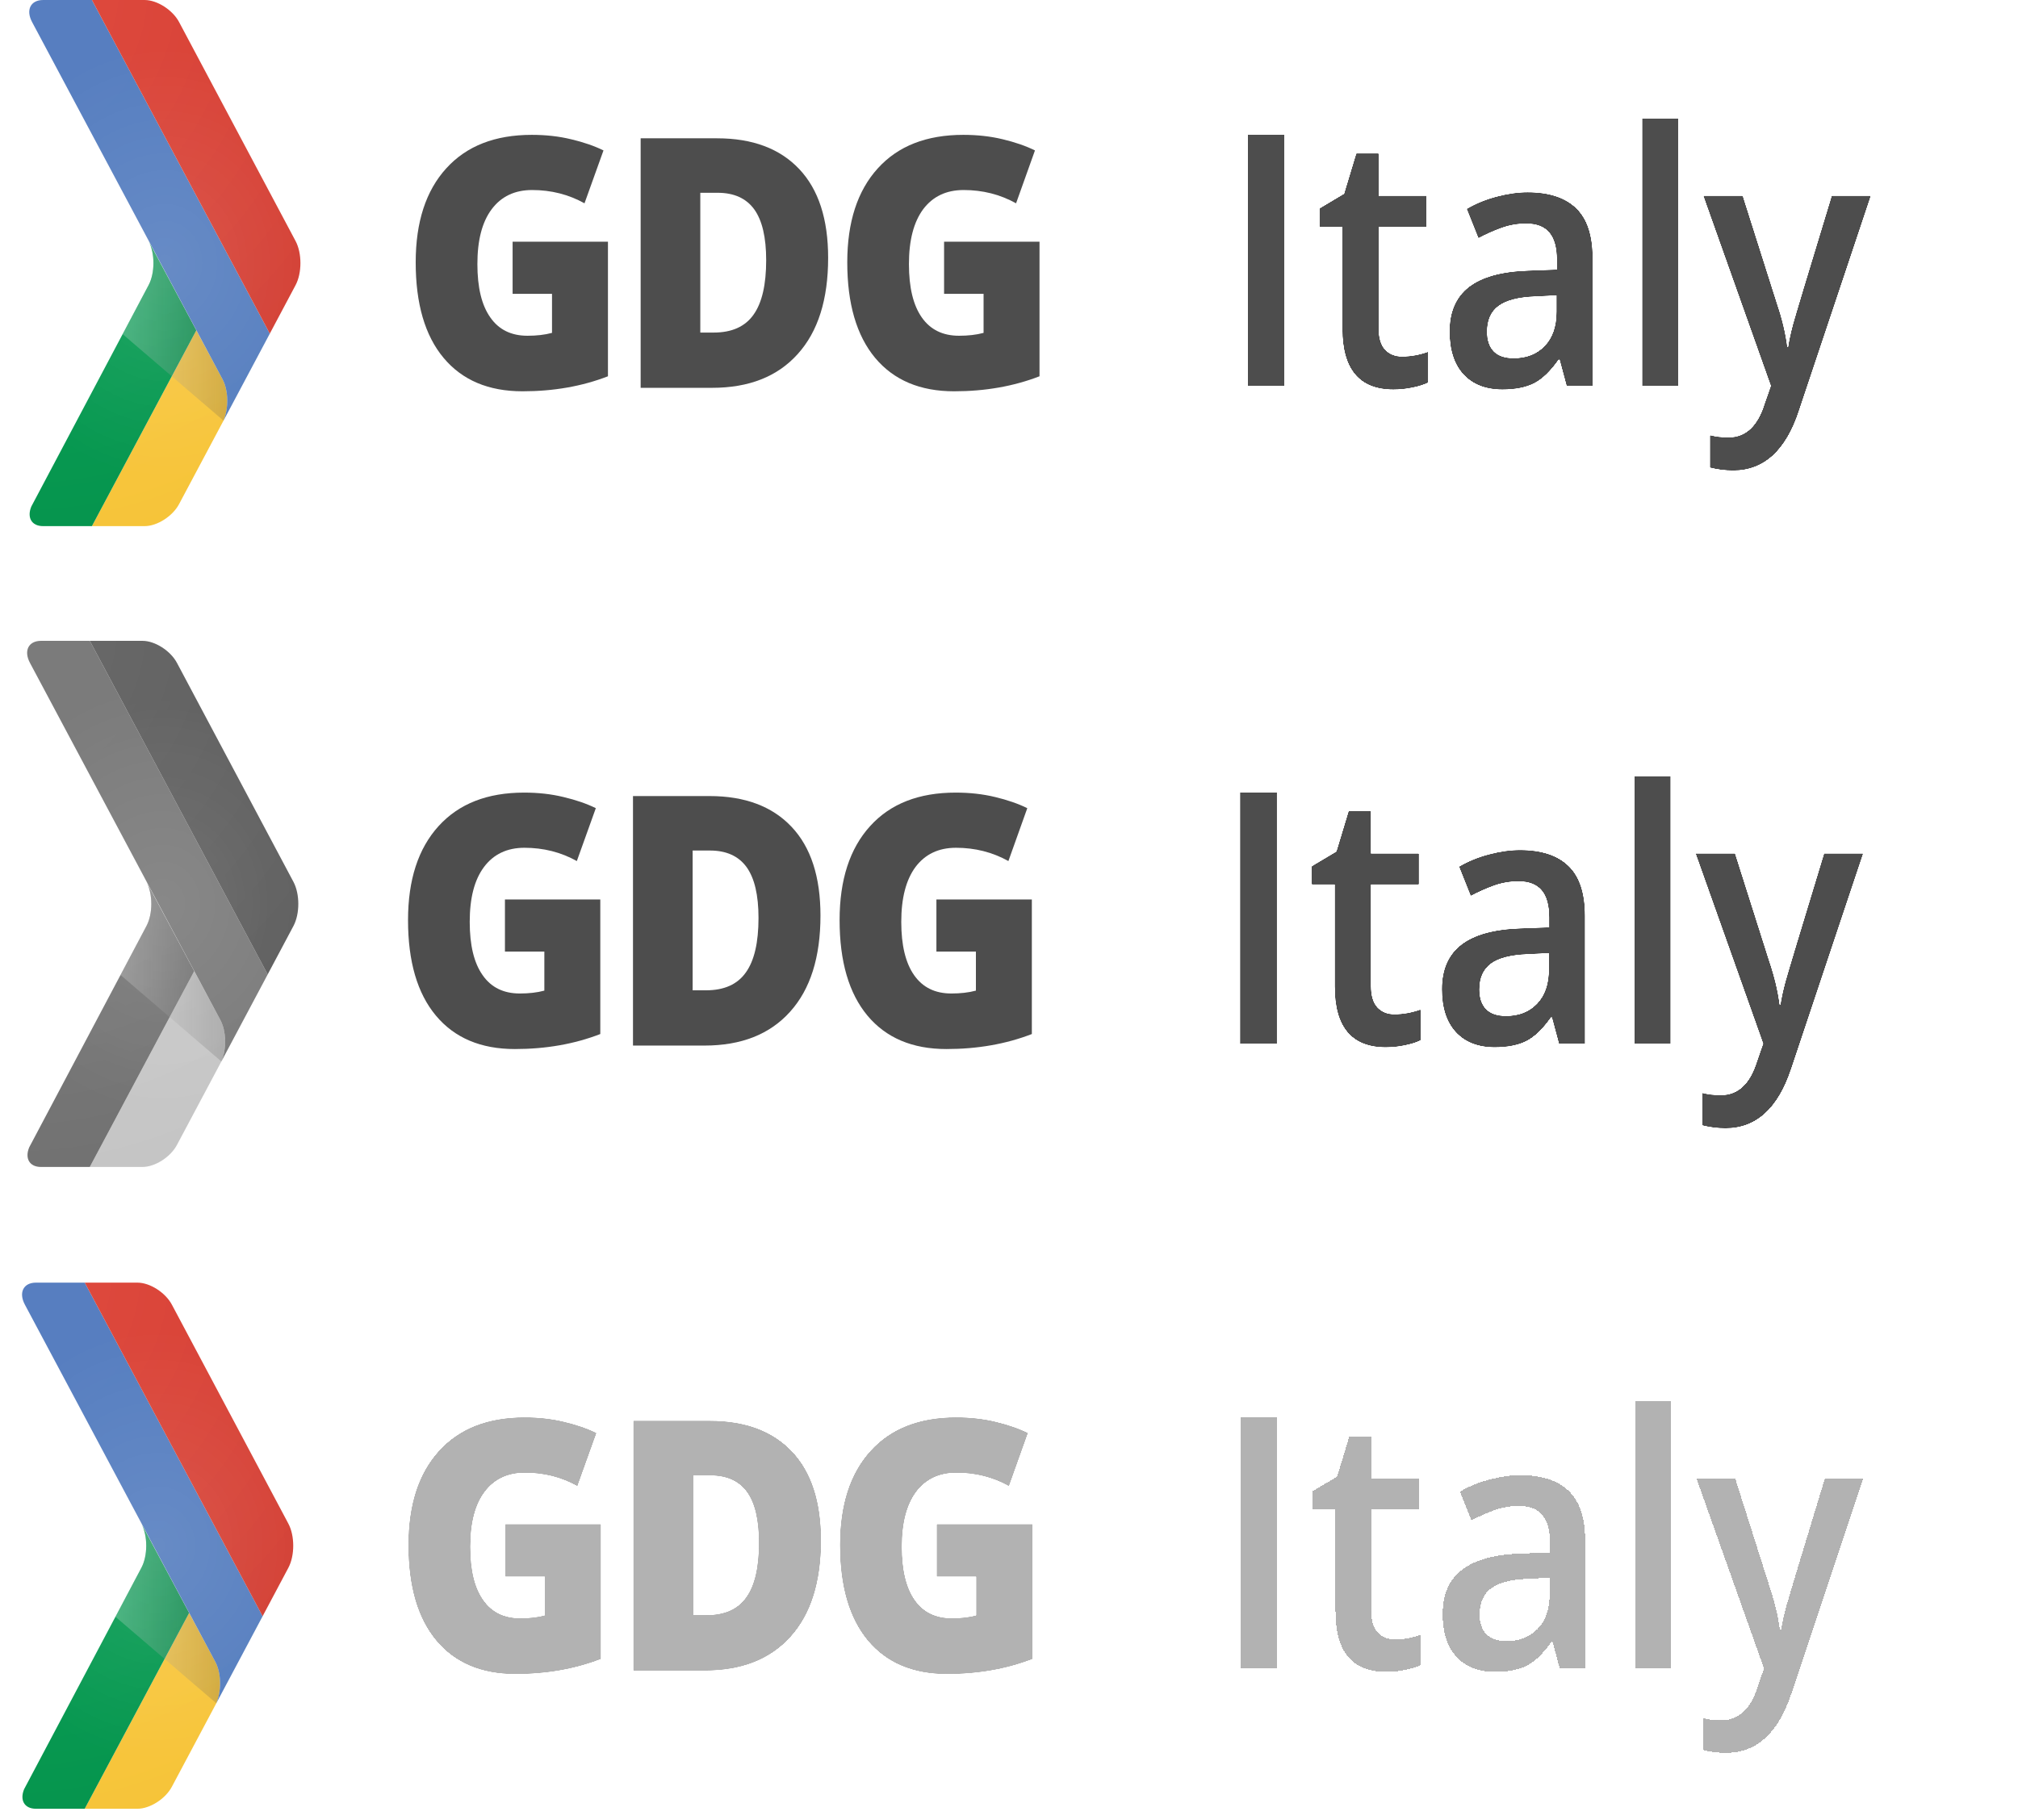
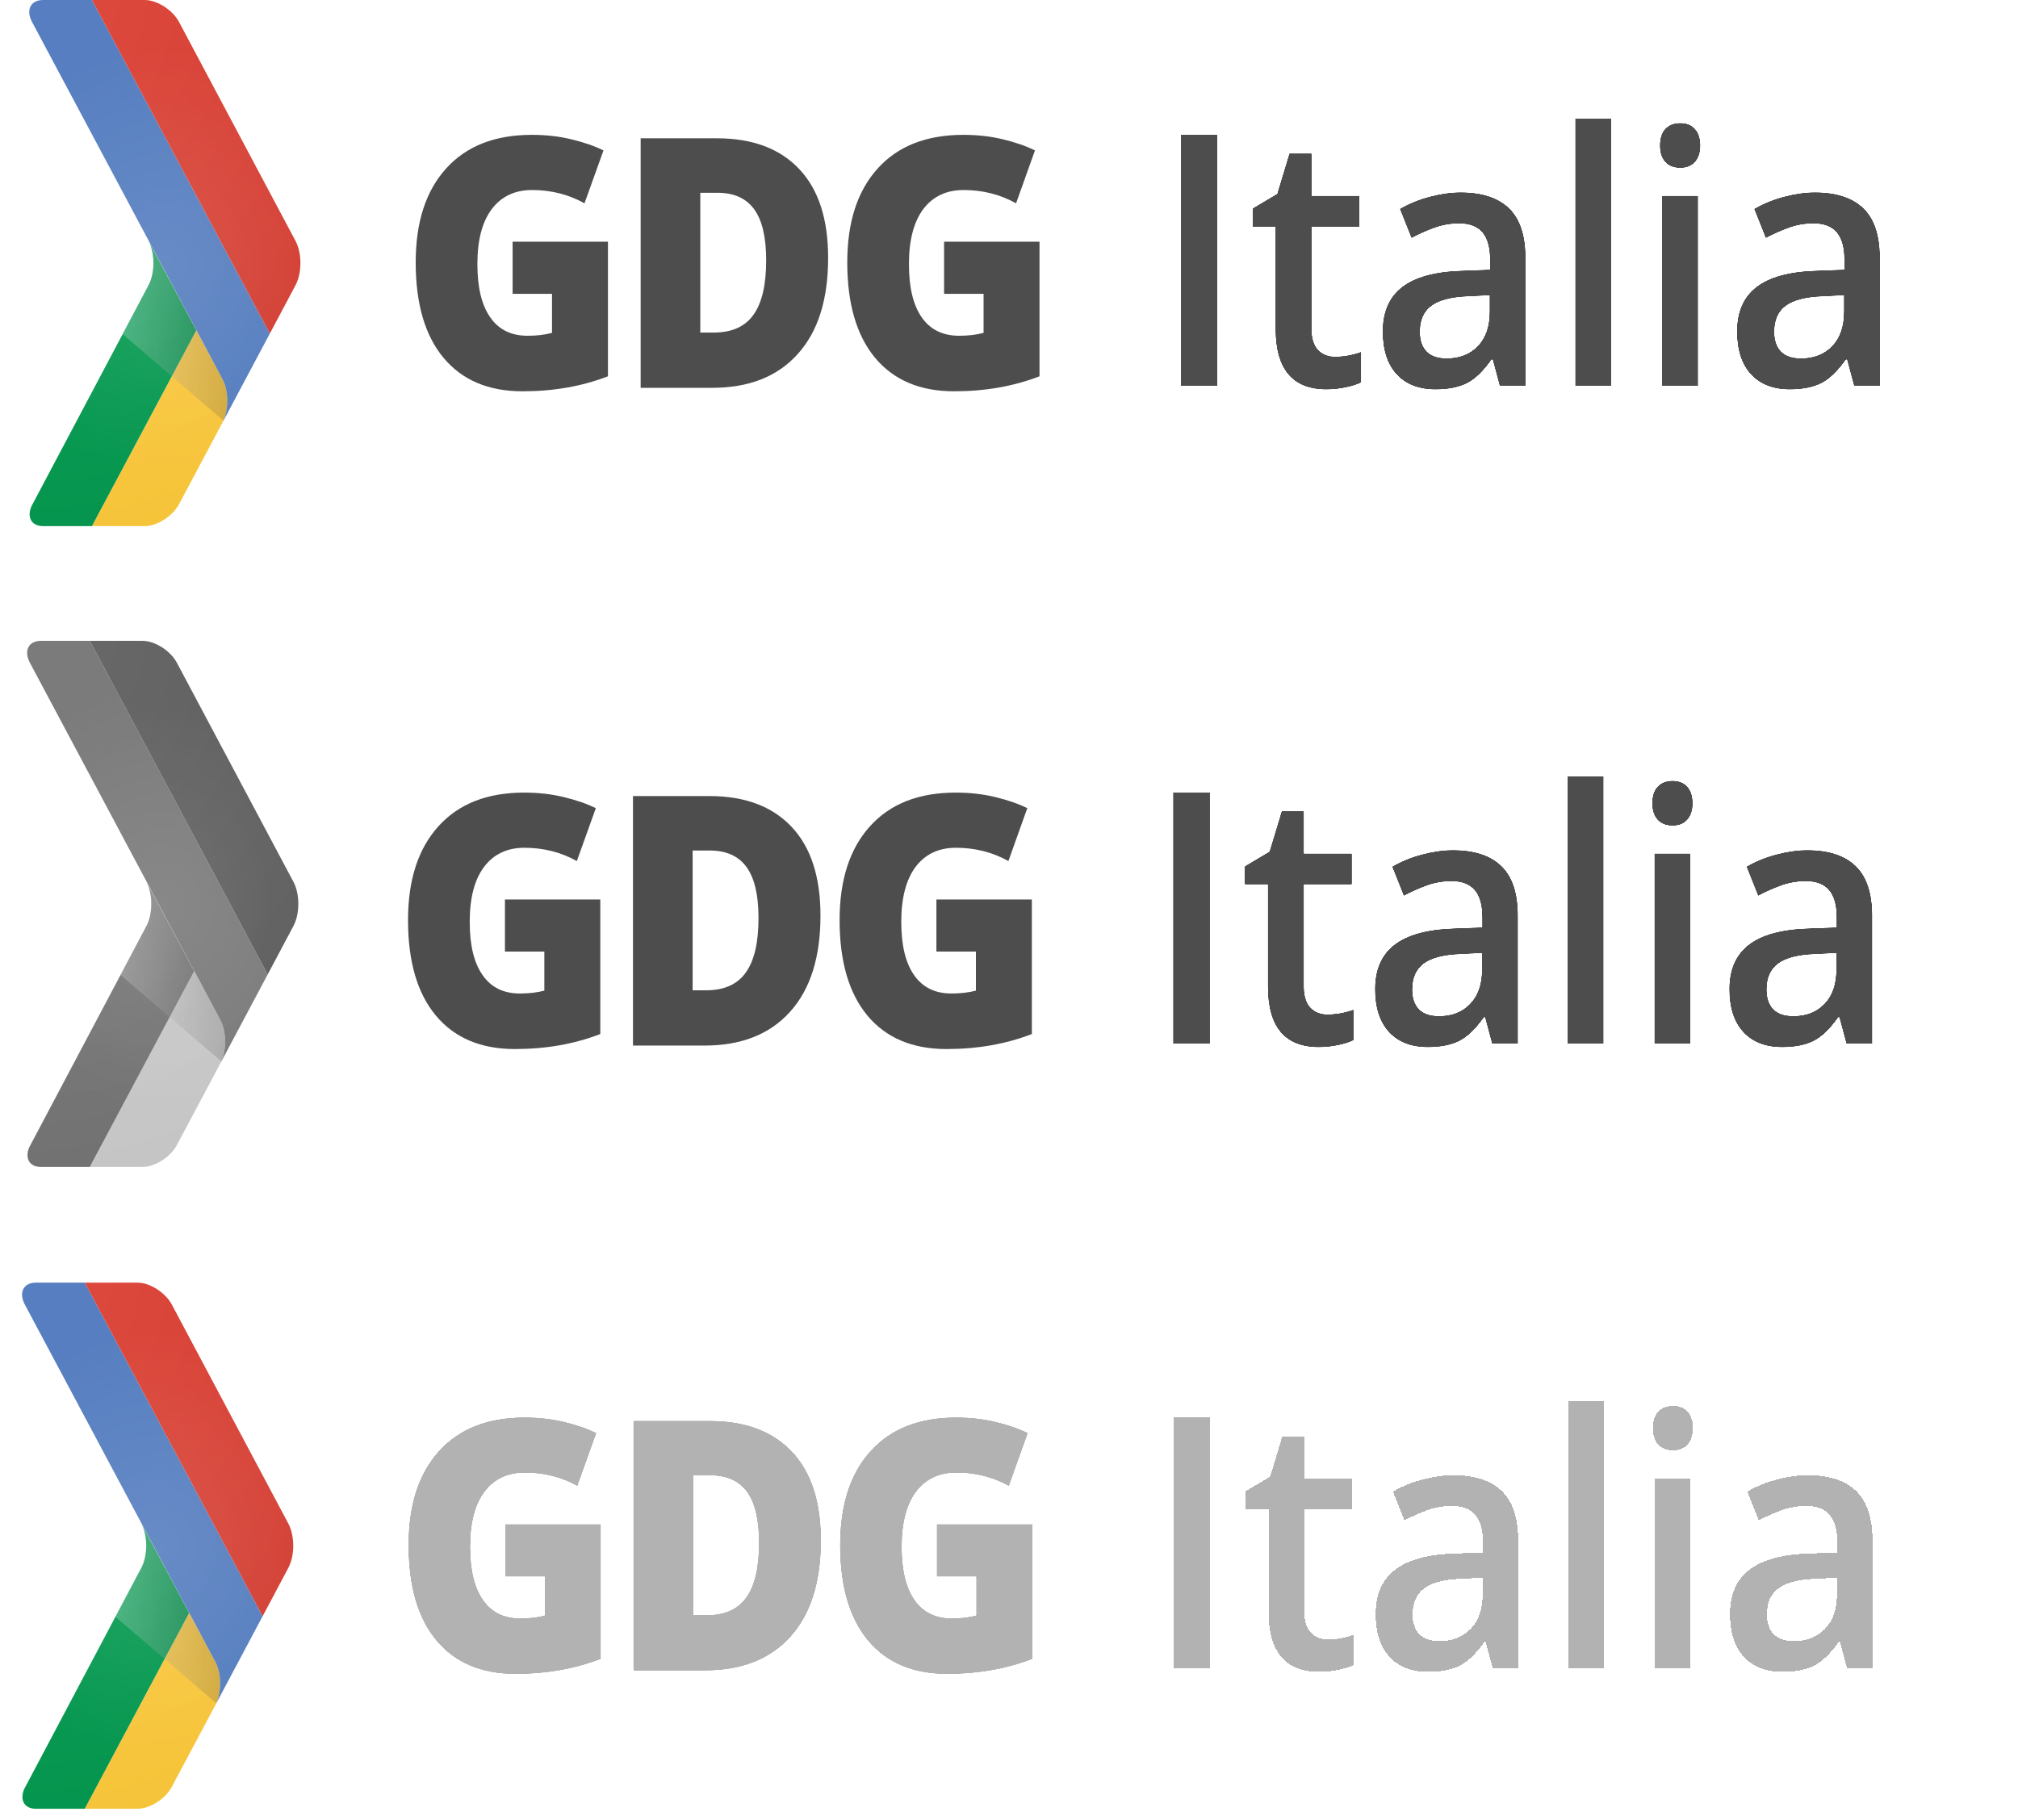
<svg xmlns="http://www.w3.org/2000/svg" xmlns:xlink="http://www.w3.org/1999/xlink" width="51.011mm" height="45.993mm" viewBox="0 0 180.747 162.969" id="svg4192" version="1.1">
  <defs id="defs4194">
    <filter style="color-interpolation-filters:sRGB" id="filter4124">
      <feColorMatrix values="1 0 0 0 0 0 1 0 0 0 0 0 1 0 0 -0.21 -0.72 -0.07 2 0 " result="color2" id="feColorMatrix4126" />
    </filter>
    <radialGradient id="SVGID_1_-5" cx="106.869" cy="360.171" r="80.394" gradientUnits="userSpaceOnUse">
      <stop offset="0" style="stop-color:#FFCE4E" id="stop91-8" />
      <stop offset="1" style="stop-color:#F5C337" id="stop93-60" />
    </radialGradient>
    <radialGradient id="SVGID_2_-7" cx="106.87" cy="360.172" r="80.392" gradientUnits="userSpaceOnUse">
      <stop offset="0" style="stop-color:#0DA960" id="stop98-63" />
      <stop offset="1" style="stop-color:#05924B" id="stop100-6" />
    </radialGradient>
    <radialGradient id="SVGID_3_-6" cx="106.869" cy="360.173" r="80.39" gradientUnits="userSpaceOnUse">
      <stop offset="0" style="stop-color:#577EC0" id="stop105-01" />
      <stop offset="1" style="stop-color:#557EBF" id="stop107-82" />
    </radialGradient>
    <radialGradient id="SVGID_4_-7" cx="106.871" cy="360.173" r="80.386" gradientUnits="userSpaceOnUse">
      <stop offset="0" style="stop-color:#E04B3F" id="stop112-05" />
      <stop offset="1" style="stop-color:#CD382D" id="stop114-2" />
    </radialGradient>
    <linearGradient id="SVGID_5_-8" gradientUnits="userSpaceOnUse" x1="141.17" y1="404.862" x2="121.803" y2="404.862">
      <stop offset="0" style="stop-color:#231F20;stop-opacity:0.2" id="stop119-4" />
      <stop offset="1" style="stop-color:#F2F2F2;stop-opacity:0.25" id="stop121-21" />
    </linearGradient>
    <radialGradient id="SVGID_6_-8" cx="128.466" cy="395.995" r="28.153" gradientUnits="userSpaceOnUse">
      <stop offset="0" style="stop-color:#FFFFFF;stop-opacity:0.1" id="stop128-16" />
      <stop offset="0.09" style="stop-color:#FFFFFF;stop-opacity:0.091" id="stop130-8" />
      <stop offset="1" style="stop-color:#FFFFFF;stop-opacity:0" id="stop132-3" />
    </radialGradient>
    <filter style="color-interpolation-filters:sRGB" id="filter4124-1">
      <feColorMatrix values="1 0 0 0 0 0 1 0 0 0 0 0 1 0 0 -0.21 -0.72 -0.07 2 0 " result="fbSourceGraphic" id="feColorMatrix4126-9" />
      <feColorMatrix result="fbSourceGraphicAlpha" in="fbSourceGraphic" values="0 0 0 -1 0 0 0 0 -1 0 0 0 0 -1 0 0 0 0 1 0" id="feColorMatrix4618" />
      <feColorMatrix id="feColorMatrix4620" values="0.21 0.72 0.072 0 0 0.21 0.72 0.072 0 0 0.21 0.72 0.072 0 0 0 0 0 1 0 " in="fbSourceGraphic" />
    </filter>
    <radialGradient id="SVGID_1_-5-4" cx="106.869" cy="360.171" r="80.394" gradientUnits="userSpaceOnUse">
      <stop offset="0" style="stop-color:#FFCE4E" id="stop91-8-6" />
      <stop offset="1" style="stop-color:#F5C337" id="stop93-60-9" />
    </radialGradient>
    <radialGradient id="SVGID_2_-7-1" cx="106.87" cy="360.172" r="80.392" gradientUnits="userSpaceOnUse">
      <stop offset="0" style="stop-color:#0DA960" id="stop98-63-1" />
      <stop offset="1" style="stop-color:#05924B" id="stop100-6-1" />
    </radialGradient>
    <radialGradient id="SVGID_3_-6-1" cx="106.869" cy="360.173" r="80.39" gradientUnits="userSpaceOnUse">
      <stop offset="0" style="stop-color:#577EC0" id="stop105-01-1" />
      <stop offset="1" style="stop-color:#557EBF" id="stop107-82-1" />
    </radialGradient>
    <radialGradient id="SVGID_4_-7-0" cx="106.871" cy="360.173" r="80.386" gradientUnits="userSpaceOnUse">
      <stop offset="0" style="stop-color:#E04B3F" id="stop112-05-8" />
      <stop offset="1" style="stop-color:#CD382D" id="stop114-2-5" />
    </radialGradient>
    <linearGradient id="SVGID_5_-8-5" gradientUnits="userSpaceOnUse" x1="141.17" y1="404.862" x2="121.803" y2="404.862">
      <stop offset="0" style="stop-color:#231F20;stop-opacity:0.2" id="stop119-4-3" />
      <stop offset="1" style="stop-color:#F2F2F2;stop-opacity:0.25" id="stop121-21-7" />
    </linearGradient>
    <radialGradient id="SVGID_6_-8-1" cx="128.466" cy="395.995" r="28.153" gradientUnits="userSpaceOnUse">
      <stop offset="0" style="stop-color:#FFFFFF;stop-opacity:0.1" id="stop128-16-5" />
      <stop offset="0.09" style="stop-color:#FFFFFF;stop-opacity:0.091" id="stop130-8-0" />
      <stop offset="1" style="stop-color:#FFFFFF;stop-opacity:0" id="stop132-3-7" />
    </radialGradient>
    <filter style="color-interpolation-filters:sRGB" id="filter4124-5">
      <feColorMatrix values="1 0 0 0 0 0 1 0 0 0 0 0 1 0 0 -0.21 -0.72 -0.07 2 0 " result="fbSourceGraphic" id="feColorMatrix4126-3" />
      <feColorMatrix result="fbSourceGraphicAlpha" in="fbSourceGraphic" values="0 0 0 -1 0 0 0 0 -1 0 0 0 0 -1 0 0 0 0 1 0" id="feColorMatrix4686" />
      <feColorMatrix id="feColorMatrix4688" values="-1 0 0 0 1 0 -1 0 0 1 0 0 -1 0 1 -0.21 -0.72 -0.07 2 0 " result="fbSourceGraphic" in="fbSourceGraphic" />
      <feColorMatrix result="fbSourceGraphicAlpha" in="fbSourceGraphic" values="0 0 0 -1 0 0 0 0 -1 0 0 0 0 -1 0 0 0 0 1 0" id="feColorMatrix4690" />
      <feColorMatrix id="feColorMatrix4692" values="-1 0 0 0 1 0 -1 0 0 1 0 0 -1 0 1 -0.21 -0.72 -0.07 2 0 " result="fbSourceGraphic" in="fbSourceGraphic" />
      <feColorMatrix result="fbSourceGraphicAlpha" in="fbSourceGraphic" values="0 0 0 -1 0 0 0 0 -1 0 0 0 0 -1 0 0 0 0 1 0" id="feColorMatrix4694" />
      <feColorMatrix id="feColorMatrix4696" values="-1 0 0 0 1 0 -1 0 0 1 0 0 -1 0 1 -0.21 -0.72 -0.07 2 0 " result="color2" in="fbSourceGraphic" />
    </filter>
    <radialGradient id="SVGID_1_-5-2" cx="106.869" cy="360.171" r="80.394" gradientUnits="userSpaceOnUse">
      <stop offset="0" style="stop-color:#FFCE4E" id="stop91-8-8" />
      <stop offset="1" style="stop-color:#F5C337" id="stop93-60-8" />
    </radialGradient>
    <radialGradient id="SVGID_2_-7-5" cx="106.87" cy="360.172" r="80.392" gradientUnits="userSpaceOnUse">
      <stop offset="0" style="stop-color:#0DA960" id="stop98-63-6" />
      <stop offset="1" style="stop-color:#05924B" id="stop100-6-11" />
    </radialGradient>
    <radialGradient id="SVGID_3_-6-2" cx="106.869" cy="360.173" r="80.39" gradientUnits="userSpaceOnUse">
      <stop offset="0" style="stop-color:#577EC0" id="stop105-01-4" />
      <stop offset="1" style="stop-color:#557EBF" id="stop107-82-7" />
    </radialGradient>
    <radialGradient id="SVGID_4_-7-3" cx="106.871" cy="360.173" r="80.386" gradientUnits="userSpaceOnUse">
      <stop offset="0" style="stop-color:#E04B3F" id="stop112-05-3" />
      <stop offset="1" style="stop-color:#CD382D" id="stop114-2-1" />
    </radialGradient>
    <linearGradient id="SVGID_5_-8-2" gradientUnits="userSpaceOnUse" x1="141.17" y1="404.862" x2="121.803" y2="404.862">
      <stop offset="0" style="stop-color:#231F20;stop-opacity:0.2" id="stop119-4-0" />
      <stop offset="1" style="stop-color:#F2F2F2;stop-opacity:0.25" id="stop121-21-6" />
    </linearGradient>
    <radialGradient id="SVGID_6_-8-2" cx="128.466" cy="395.995" r="28.153" gradientUnits="userSpaceOnUse">
      <stop offset="0" style="stop-color:#FFFFFF;stop-opacity:0.1" id="stop128-16-3" />
      <stop offset="0.09" style="stop-color:#FFFFFF;stop-opacity:0.091" id="stop130-8-7" />
      <stop offset="1" style="stop-color:#FFFFFF;stop-opacity:0" id="stop132-3-9" />
    </radialGradient>
    <filter style="color-interpolation-filters:sRGB" id="filter4614">
      <feColorMatrix values="0.21 0.72 0.072 0 0 0.21 0.72 0.072 0 0 0.21 0.72 0.072 0 0 0 0 0 1 0 " id="feColorMatrix4616" />
    </filter>
    <filter style="color-interpolation-filters:sRGB" id="filter4622">
      <feColorMatrix values="0.21 0.72 0.072 0 0 0.21 0.72 0.072 0 0 0.21 0.72 0.072 0 0 0 0 0 1 0 " id="feColorMatrix4624" />
    </filter>
    <filter style="color-interpolation-filters:sRGB" id="filter4674">
      <feColorMatrix values="-1 0 0 0 1 0 -1 0 0 1 0 0 -1 0 1 -0.21 -0.72 -0.07 2 0 " result="color2" id="feColorMatrix4676" />
    </filter>
    <filter style="color-interpolation-filters:sRGB" id="filter4678">
      <feColorMatrix values="-1 0 0 0 1 0 -1 0 0 1 0 0 -1 0 1 -0.21 -0.72 -0.07 2 0 " result="color2" id="feColorMatrix4680" />
    </filter>
    <filter style="color-interpolation-filters:sRGB" id="filter4682">
      <feColorMatrix values="-1 0 0 0 1 0 -1 0 0 1 0 0 -1 0 1 -0.21 -0.72 -0.07 2 0 " result="color2" id="feColorMatrix4684" />
    </filter>
    <filter style="color-interpolation-filters:sRGB;" id="filter4124-0">
      <feColorMatrix values="1 0 0 0 0 0 1 0 0 0 0 0 1 0 0 -0.21 -0.72 -0.07 2 0 " result="fbSourceGraphic" id="feColorMatrix4126-0" />
      <feColorMatrix result="fbSourceGraphicAlpha" in="fbSourceGraphic" values="0 0 0 -1 0 0 0 0 -1 0 0 0 0 -1 0 0 0 0 1 0" id="feColorMatrix3905" />
      <feColorMatrix id="feColorMatrix3907" values="-1 0 0 0 1 0 -1 0 0 1 0 0 -1 0 1 -0.21 -0.72 -0.07 2 0 " result="fbSourceGraphic" in="fbSourceGraphic" />
      <feColorMatrix result="fbSourceGraphicAlpha" in="fbSourceGraphic" values="0 0 0 -1 0 0 0 0 -1 0 0 0 0 -1 0 0 0 0 1 0" id="feColorMatrix3909" />
      <feColorMatrix id="feColorMatrix3911" values="-1 0 0 0 1 0 -1 0 0 1 0 0 -1 0 1 -0.21 -0.72 -0.07 2 0 " result="fbSourceGraphic" in="fbSourceGraphic" />
      <feColorMatrix result="fbSourceGraphicAlpha" in="fbSourceGraphic" values="0 0 0 -1 0 0 0 0 -1 0 0 0 0 -1 0 0 0 0 1 0" id="feColorMatrix3913" />
      <feColorMatrix id="feColorMatrix3915" values="-1 0 0 0 1 0 -1 0 0 1 0 0 -1 0 1 -0.21 -0.72 -0.07 2 0 " result="fbSourceGraphic" in="fbSourceGraphic" />
      <feColorMatrix result="fbSourceGraphicAlpha" in="fbSourceGraphic" values="0 0 0 -1 0 0 0 0 -1 0 0 0 0 -1 0 0 0 0 1 0" id="feColorMatrix3917" />
      <feColorMatrix id="feColorMatrix3919" values="-1 0 0 0 1 0 -1 0 0 1 0 0 -1 0 1 -0.21 -0.72 -0.07 2 0 " result="fbSourceGraphic" in="fbSourceGraphic" />
      <feColorMatrix result="fbSourceGraphicAlpha" in="fbSourceGraphic" values="0 0 0 -1 0 0 0 0 -1 0 0 0 0 -1 0 0 0 0 1 0" id="feColorMatrix3921" />
      <feColorMatrix id="feColorMatrix3923" values="-1 0 0 0 1 0 -1 0 0 1 0 0 -1 0 1 -0.21 -0.72 -0.07 2 0 " result="fbSourceGraphic" in="fbSourceGraphic" />
      <feColorMatrix result="fbSourceGraphicAlpha" in="fbSourceGraphic" values="0 0 0 -1 0 0 0 0 -1 0 0 0 0 -1 0 0 0 0 1 0" id="feColorMatrix3925" />
      <feColorMatrix id="feColorMatrix3927" values="-1 0 0 0 1 0 -1 0 0 1 0 0 -1 0 1 -0.21 -0.72 -0.07 2 0 " result="fbSourceGraphic" in="fbSourceGraphic" />
      <feColorMatrix result="fbSourceGraphicAlpha" in="fbSourceGraphic" values="0 0 0 -1 0 0 0 0 -1 0 0 0 0 -1 0 0 0 0 1 0" id="feColorMatrix3929" />
      <feColorMatrix id="feColorMatrix3931" values="-1 0 0 0 1 0 -1 0 0 1 0 0 -1 0 1 -0.21 -0.72 -0.07 2 0 " result="fbSourceGraphic" in="fbSourceGraphic" />
      <feColorMatrix result="fbSourceGraphicAlpha" in="fbSourceGraphic" values="0 0 0 -1 0 0 0 0 -1 0 0 0 0 -1 0 0 0 0 1 0" id="feColorMatrix3933" />
      <feColorMatrix id="feColorMatrix3935" values="-1 0 0 0 1 0 -1 0 0 1 0 0 -1 0 1 -0.21 -0.72 -0.07 2 0 " result="fbSourceGraphic" in="fbSourceGraphic" />
      <feColorMatrix result="fbSourceGraphicAlpha" in="fbSourceGraphic" values="0 0 0 -1 0 0 0 0 -1 0 0 0 0 -1 0 0 0 0 1 0" id="feColorMatrix3937" />
      <feColorMatrix id="feColorMatrix3939" values="-1 0 0 0 1 0 -1 0 0 1 0 0 -1 0 1 -0.21 -0.72 -0.07 2 0 " result="fbSourceGraphic" in="fbSourceGraphic" />
      <feColorMatrix result="fbSourceGraphicAlpha" in="fbSourceGraphic" values="0 0 0 -1 0 0 0 0 -1 0 0 0 0 -1 0 0 0 0 1 0" id="feColorMatrix3941" />
      <feColorMatrix id="feColorMatrix3943" values="-1 0 0 0 1 0 -1 0 0 1 0 0 -1 0 1 -0.21 -0.72 -0.07 2 0 " result="color2" in="fbSourceGraphic" />
    </filter>
    <radialGradient id="SVGID_1_-5-5" cx="106.869" cy="360.171" r="80.394" gradientUnits="userSpaceOnUse">
      <stop offset="0" style="stop-color:#FFCE4E" id="stop91-8-7" />
      <stop offset="1" style="stop-color:#F5C337" id="stop93-60-5" />
    </radialGradient>
    <radialGradient id="SVGID_2_-7-8" cx="106.87" cy="360.172" r="80.392" gradientUnits="userSpaceOnUse">
      <stop offset="0" style="stop-color:#0DA960" id="stop98-63-5" />
      <stop offset="1" style="stop-color:#05924B" id="stop100-6-2" />
    </radialGradient>
    <radialGradient id="SVGID_3_-6-9" cx="106.869" cy="360.173" r="80.39" gradientUnits="userSpaceOnUse">
      <stop offset="0" style="stop-color:#577EC0" id="stop105-01-3" />
      <stop offset="1" style="stop-color:#557EBF" id="stop107-82-4" />
    </radialGradient>
    <radialGradient id="SVGID_4_-7-2" cx="106.871" cy="360.173" r="80.386" gradientUnits="userSpaceOnUse">
      <stop offset="0" style="stop-color:#E04B3F" id="stop112-05-81" />
      <stop offset="1" style="stop-color:#CD382D" id="stop114-2-9" />
    </radialGradient>
    <radialGradient id="SVGID_6_-8-8" cx="128.466" cy="395.995" r="28.153" gradientUnits="userSpaceOnUse">
      <stop offset="0" style="stop-color:#FFFFFF;stop-opacity:0.1" id="stop128-16-4" />
      <stop offset="0.09" style="stop-color:#FFFFFF;stop-opacity:0.091" id="stop130-8-6" />
      <stop offset="1" style="stop-color:#FFFFFF;stop-opacity:0" id="stop132-3-0" />
    </radialGradient>
    <linearGradient xlink:href="#SVGID_5_-8" id="linearGradient3891" gradientUnits="userSpaceOnUse" x1="141.17" y1="404.862" x2="121.803" y2="404.862" />
    <filter style="color-interpolation-filters:sRGB;" id="filter3893">
      <feColorMatrix values="-1 0 0 0 1 0 -1 0 0 1 0 0 -1 0 1 -0.21 -0.72 -0.07 2 0 " result="color2" id="feColorMatrix3895" />
    </filter>
    <filter style="color-interpolation-filters:sRGB;" id="filter3897">
      <feColorMatrix values="-1 0 0 0 1 0 -1 0 0 1 0 0 -1 0 1 -0.21 -0.72 -0.07 2 0 " result="color2" id="feColorMatrix3899" />
    </filter>
    <filter style="color-interpolation-filters:sRGB;" id="filter3901">
      <feColorMatrix values="-1 0 0 0 1 0 -1 0 0 1 0 0 -1 0 1 -0.21 -0.72 -0.07 2 0 " result="color2" id="feColorMatrix3903" />
    </filter>
  </defs>
  <g id="layer1" transform="translate(-189.9837,-183.665)">
    <g transform="matrix(0.6064068,0,0,0.6848123,126.8442,-63.9515)" id="colorangle-5">
      <g id="g88-8">
        <radialGradient id="radialGradient3587-8" cx="106.869" cy="360.171" r="80.394" gradientUnits="userSpaceOnUse">
          <stop offset="0" style="stop-color:#FFCE4E" id="stop3589-6" />
          <stop offset="1" style="stop-color:#F5C337" id="stop3591-4" />
        </radialGradient>
        <path style="fill:url(#SVGID_1_-5)" d="m 133.117,404.787 -15.423,25.619 7.789,0 c 1.844,0 4.134,-1.293 5.085,-2.881 l 6.562,-10.918 c 0.774,-1.602 0.748,-3.93 -0.138,-5.406 l -3.875,-6.414 z" id="path95-7" />
        <radialGradient id="radialGradient3594-2" cx="106.87" cy="360.172" r="80.392" gradientUnits="userSpaceOnUse">
          <stop offset="0" style="stop-color:#0DA960" id="stop3596-7" />
          <stop offset="1" style="stop-color:#05924B" id="stop3598-4" />
        </radialGradient>
        <path style="fill:url(#SVGID_2_-7)" d="m 126.067,393.117 c 0.951,1.582 0.951,4.174 0,5.762 l -17.322,28.961 c -0.669,1.432 0.026,2.566 1.745,2.566 l 7.204,0 15.423,-25.619 -7.05,-11.67 z" id="path102-0" />
        <radialGradient id="radialGradient3601-8" cx="106.869" cy="360.173" r="80.39" gradientUnits="userSpaceOnUse">
          <stop offset="0" style="stop-color:#577EC0" id="stop3603-8" />
          <stop offset="1" style="stop-color:#557EBF" id="stop3605-1" />
        </radialGradient>
        <path style="fill:url(#SVGID_3_-6)" d="m 110.49,361.584 c -1.851,0 -2.585,1.299 -1.634,2.881 l 28.136,46.736 c 0.886,1.477 0.912,3.805 0.138,5.406 l 6.84,-11.385 -26.271,-43.639 -7.209,0 z" id="path109-9" />
        <radialGradient id="radialGradient3608-0" cx="106.871" cy="360.173" r="80.386" gradientUnits="userSpaceOnUse">
          <stop offset="0" style="stop-color:#E04B3F" id="stop3610-5" />
          <stop offset="1" style="stop-color:#CD382D" id="stop3612-9" />
        </radialGradient>
        <path style="fill:url(#SVGID_4_-7)" d="m 147.778,393.117 -17.21,-28.652 c -0.951,-1.582 -3.241,-2.881 -5.085,-2.881 l -7.785,0 26.271,43.639 3.809,-6.344 c 0.952,-1.588 0.952,-4.18 0,-5.762 z" id="path116-4" />
        <linearGradient id="linearGradient4102" gradientUnits="userSpaceOnUse" x1="141.17" y1="404.862" x2="121.803" y2="404.862">
          <stop offset="0" style="stop-color:#231F20;stop-opacity:0.2" id="stop3617-4" />
          <stop offset="1" style="stop-color:#F2F2F2;stop-opacity:0.25" id="stop3619-0" />
        </linearGradient>
        <path style="fill:url(#SVGID_5_-8)" d="m 136.992,411.201 -10.925,-18.084 c 0.951,1.582 0.951,4.174 0,5.762 l -3.846,6.404 14.908,11.324 c 0.775,-1.601 0.749,-3.929 -0.137,-5.406 z" id="path123-6" />
      </g>
      <g id="g125-3">
        <radialGradient id="radialGradient3623-0" cx="128.466" cy="395.995" r="28.153" gradientUnits="userSpaceOnUse">
          <stop offset="0" style="stop-color:#FFFFFF;stop-opacity:0.1" id="stop3625-4" />
          <stop offset="0.09" style="stop-color:#FFFFFF;stop-opacity:0.091" id="stop3627-7" />
          <stop offset="1" style="stop-color:#FFFFFF;stop-opacity:0" id="stop3629-1" />
        </radialGradient>
        <path style="fill:url(#SVGID_6_-8)" d="m 147.778,393.117 -17.21,-28.652 c -0.951,-1.582 -3.241,-2.881 -5.085,-2.881 l -7.785,0 -7.208,0 c -1.851,0 -2.585,1.299 -1.634,2.881 l 17.211,28.652 c 0.951,1.582 0.951,4.174 0,5.762 l -17.322,28.961 c -0.669,1.432 0.026,2.566 1.745,2.566 l 7.204,0 7.789,0 c 1.844,0 4.134,-1.293 5.085,-2.881 l 13.401,-22.303 3.809,-6.344 c 0.952,-1.587 0.952,-4.179 0,-5.761 z" id="path134-3" />
      </g>
    </g>
-     <text y="234.139" x="370.297" id="title-31" style="font-weight:600;font-size:46px;font-family:'Open Sans';fill:#4d4d4d;filter:url(#filter4124);fill-opacity:1;" editable="simple" transform="matrix(0.6064068,0,0,0.6848123,74.58598,57.88894)">Italy</text>
+     <text y="234.139" x="370.297" id="title-31" style="font-weight:600;font-size:46px;font-family:'Open Sans';fill:#4d4d4d;fill-opacity:1;filter:url(#filter4124)" editable="simple" transform="matrix(0.6064068,0,0,0.6848123,68.58598,57.88894)">Italia</text>
    <g transform="matrix(0.6064068,0,0,0.6848123,126.8442,-63.9515)" id="GDG-3" style="fill:#4d4d4d;fill-opacity:1">
      <g id="g138-3" style="fill:#4d4d4d;fill-opacity:1">
        <path d="M 239.128,407.537" id="path140-9" style="fill:#4d4d4d;fill-opacity:1" />
        <path d="m 179.832,393.201 14.084,0 0,17.604 c -3.826,1.312 -8.025,1.963 -12.617,1.963 -5.026,0 -8.913,-1.457 -11.663,-4.373 -2.751,-2.916 -4.117,-7.084 -4.117,-12.492 0,-5.264 1.499,-9.359 4.51,-12.295 3.008,-2.938 7.218,-4.385 12.637,-4.385 2.057,0 3.99,0.186 5.81,0.578 1.833,0.383 3.425,0.869 4.78,1.459 l -2.804,6.918 c -2.348,-1.16 -4.932,-1.738 -7.746,-1.738 -2.564,0 -4.56,0.848 -5.966,2.514 -1.417,1.676 -2.109,4.062 -2.109,7.178 0,3.051 0.63,5.377 1.913,6.979 1.261,1.604 3.091,2.391 5.491,2.391 1.313,0 2.522,-0.115 3.618,-0.375 l 0,-5.107 -5.82,0 0,-6.819 z" id="path142-5" style="fill:#4d4d4d;fill-opacity:1" />
        <path d="m 217.286,395.623 c 0,-3 -0.589,-5.213 -1.768,-6.66 -1.18,-1.438 -2.989,-2.162 -5.397,-2.162 l -2.565,0 0,18.285 1.966,0 c 2.688,0 4.652,-0.777 5.894,-2.338 1.251,-1.541 1.87,-3.93 1.87,-7.125 m 9.152,-0.311 c 0,5.439 -1.488,9.639 -4.497,12.586 -2.989,2.947 -7.207,4.416 -12.637,4.416 l -10.558,0 0,-32.639 11.292,0 c 5.231,0 9.276,1.346 12.129,4.023 2.854,2.671 4.271,6.548 4.271,11.614" id="path144-5" style="fill:#4d4d4d;fill-opacity:1" />
        <path d="m 243.563,393.201 14.096,0 0,17.604 c -3.827,1.312 -8.035,1.963 -12.616,1.963 -5.026,0 -8.915,-1.457 -11.666,-4.373 -2.74,-2.916 -4.114,-7.084 -4.114,-12.492 0,-5.264 1.498,-9.359 4.507,-12.295 3,-2.938 7.218,-4.385 12.638,-4.385 2.048,0 3.992,0.186 5.822,0.578 1.81,0.383 3.403,0.869 4.756,1.459 l -2.79,6.918 c -2.348,-1.16 -4.935,-1.738 -7.746,-1.738 -2.576,0 -4.561,0.848 -5.977,2.514 -1.397,1.676 -2.101,4.062 -2.101,7.178 0,3.051 0.631,5.377 1.902,6.979 1.272,1.604 3.103,2.391 5.501,2.391 1.313,0 2.525,-0.115 3.621,-0.375 l 0,-5.107 -5.833,0 0,-6.819 z" id="path146-6" style="fill:#4d4d4d;fill-opacity:1" />
      </g>
    </g>
    <g transform="matrix(0.6064068,0,0,0.6848123,126.654,-6.54559)" id="colorangle-5-7" style="filter:url(#filter4622)">
      <g id="g88-8-1">
        <radialGradient id="radialGradient3587-8-8" cx="106.869" cy="360.171" r="80.394" gradientUnits="userSpaceOnUse">
          <stop offset="0" style="stop-color:#FFCE4E" id="stop3589-6-8" />
          <stop offset="1" style="stop-color:#F5C337" id="stop3591-4-5" />
        </radialGradient>
        <path style="fill:url(#SVGID_1_-5-4)" d="m 133.117,404.787 -15.423,25.619 7.789,0 c 1.844,0 4.134,-1.293 5.085,-2.881 l 6.562,-10.918 c 0.774,-1.602 0.748,-3.93 -0.138,-5.406 l -3.875,-6.414 z" id="path95-7-3" />
        <radialGradient id="radialGradient3594-2-8" cx="106.87" cy="360.172" r="80.392" gradientUnits="userSpaceOnUse">
          <stop offset="0" style="stop-color:#0DA960" id="stop3596-7-3" />
          <stop offset="1" style="stop-color:#05924B" id="stop3598-4-6" />
        </radialGradient>
        <path style="fill:url(#SVGID_2_-7-1)" d="m 126.067,393.117 c 0.951,1.582 0.951,4.174 0,5.762 l -17.322,28.961 c -0.669,1.432 0.026,2.566 1.745,2.566 l 7.204,0 15.423,-25.619 -7.05,-11.67 z" id="path102-0-5" />
        <radialGradient id="radialGradient3601-8-6" cx="106.869" cy="360.173" r="80.39" gradientUnits="userSpaceOnUse">
          <stop offset="0" style="stop-color:#577EC0" id="stop3603-8-5" />
          <stop offset="1" style="stop-color:#557EBF" id="stop3605-1-2" />
        </radialGradient>
        <path style="fill:url(#SVGID_3_-6-1)" d="m 110.49,361.584 c -1.851,0 -2.585,1.299 -1.634,2.881 l 28.136,46.736 c 0.886,1.477 0.912,3.805 0.138,5.406 l 6.84,-11.385 -26.271,-43.639 -7.209,0 z" id="path109-9-4" />
        <radialGradient id="radialGradient3608-0-1" cx="106.871" cy="360.173" r="80.386" gradientUnits="userSpaceOnUse">
          <stop offset="0" style="stop-color:#E04B3F" id="stop3610-5-5" />
          <stop offset="1" style="stop-color:#CD382D" id="stop3612-9-7" />
        </radialGradient>
        <path style="fill:url(#SVGID_4_-7-0)" d="m 147.778,393.117 -17.21,-28.652 c -0.951,-1.582 -3.241,-2.881 -5.085,-2.881 l -7.785,0 26.271,43.639 3.809,-6.344 c 0.952,-1.588 0.952,-4.18 0,-5.762 z" id="path116-4-3" />
        <linearGradient id="linearGradient4479" gradientUnits="userSpaceOnUse" x1="141.17" y1="404.862" x2="121.803" y2="404.862">
          <stop offset="0" style="stop-color:#231F20;stop-opacity:0.2" id="stop3617-4-5" />
          <stop offset="1" style="stop-color:#F2F2F2;stop-opacity:0.25" id="stop3619-0-1" />
        </linearGradient>
        <path style="fill:url(#SVGID_5_-8-5)" d="m 136.992,411.201 -10.925,-18.084 c 0.951,1.582 0.951,4.174 0,5.762 l -3.846,6.404 14.908,11.324 c 0.775,-1.601 0.749,-3.929 -0.137,-5.406 z" id="path123-6-8" />
      </g>
      <g id="g125-3-1">
        <radialGradient id="radialGradient3623-0-2" cx="128.466" cy="395.995" r="28.153" gradientUnits="userSpaceOnUse">
          <stop offset="0" style="stop-color:#FFFFFF;stop-opacity:0.1" id="stop3625-4-9" />
          <stop offset="0.09" style="stop-color:#FFFFFF;stop-opacity:0.091" id="stop3627-7-9" />
          <stop offset="1" style="stop-color:#FFFFFF;stop-opacity:0" id="stop3629-1-7" />
        </radialGradient>
        <path style="fill:url(#SVGID_6_-8-1)" d="m 147.778,393.117 -17.21,-28.652 c -0.951,-1.582 -3.241,-2.881 -5.085,-2.881 l -7.785,0 -7.208,0 c -1.851,0 -2.585,1.299 -1.634,2.881 l 17.211,28.652 c 0.951,1.582 0.951,4.174 0,5.762 l -17.322,28.961 c -0.669,1.432 0.026,2.566 1.745,2.566 l 7.204,0 7.789,0 c 1.844,0 4.134,-1.293 5.085,-2.881 l 13.401,-22.303 3.809,-6.344 c 0.952,-1.587 0.952,-4.179 0,-5.761 z" id="path134-3-0" />
      </g>
    </g>
-     <text y="309.853" x="369.164" id="title-31-1" style="font-weight:600;font-size:46px;font-family:'Open Sans';fill:#4d4d4d;filter:url(#filter4124-1);fill-opacity:1;" editable="simple" transform="matrix(0.6064068,0,0,0.6848123,74.58598,64.96001)">Italy</text>
+     <text y="309.853" x="369.164" id="title-31-1" style="font-weight:600;font-size:46px;font-family:'Open Sans';fill:#4d4d4d;fill-opacity:1;filter:url(#filter4124-1)" editable="simple" transform="matrix(0.6064068,0,0,0.6848123,68.58598,64.96001)">Italia</text>
    <g transform="matrix(0.6064068,0,0,0.6848123,126.1574,-5.030361)" id="GDG-3-8" style="fill:#4d4d4d;filter:url(#filter4614)">
      <g id="g138-3-9">
        <path d="M 239.128,407.537" id="path140-9-0" />
        <path d="m 179.832,393.201 14.084,0 0,17.604 c -3.826,1.312 -8.025,1.963 -12.617,1.963 -5.026,0 -8.913,-1.457 -11.663,-4.373 -2.751,-2.916 -4.117,-7.084 -4.117,-12.492 0,-5.264 1.499,-9.359 4.51,-12.295 3.008,-2.938 7.218,-4.385 12.637,-4.385 2.057,0 3.99,0.186 5.81,0.578 1.833,0.383 3.425,0.869 4.78,1.459 l -2.804,6.918 c -2.348,-1.16 -4.932,-1.738 -7.746,-1.738 -2.564,0 -4.56,0.848 -5.966,2.514 -1.417,1.676 -2.109,4.062 -2.109,7.178 0,3.051 0.63,5.377 1.913,6.979 1.261,1.604 3.091,2.391 5.491,2.391 1.313,0 2.522,-0.115 3.618,-0.375 l 0,-5.107 -5.82,0 0,-6.819 z" id="path142-5-2" />
        <path d="m 217.286,395.623 c 0,-3 -0.589,-5.213 -1.768,-6.66 -1.18,-1.438 -2.989,-2.162 -5.397,-2.162 l -2.565,0 0,18.285 1.966,0 c 2.688,0 4.652,-0.777 5.894,-2.338 1.251,-1.541 1.87,-3.93 1.87,-7.125 m 9.152,-0.311 c 0,5.439 -1.488,9.639 -4.497,12.586 -2.989,2.947 -7.207,4.416 -12.637,4.416 l -10.558,0 0,-32.639 11.292,0 c 5.231,0 9.276,1.346 12.129,4.023 2.854,2.671 4.271,6.548 4.271,11.614" id="path144-5-6" />
        <path d="m 243.563,393.201 14.096,0 0,17.604 c -3.827,1.312 -8.035,1.963 -12.616,1.963 -5.026,0 -8.915,-1.457 -11.666,-4.373 -2.74,-2.916 -4.114,-7.084 -4.114,-12.492 0,-5.264 1.498,-9.359 4.507,-12.295 3,-2.938 7.218,-4.385 12.638,-4.385 2.048,0 3.992,0.186 5.822,0.578 1.81,0.383 3.403,0.869 4.756,1.459 l -2.79,6.918 c -2.348,-1.16 -4.935,-1.738 -7.746,-1.738 -2.576,0 -4.561,0.848 -5.977,2.514 -1.397,1.676 -2.101,4.062 -2.101,7.178 0,3.051 0.631,5.377 1.902,6.979 1.272,1.604 3.103,2.391 5.501,2.391 1.313,0 2.525,-0.115 3.621,-0.375 l 0,-5.107 -5.833,0 0,-6.819 z" id="path146-6-9" />
      </g>
    </g>
    <g transform="matrix(0.6064068,0,0,0.6848123,126.1998,50.9465)" id="colorangle-5-0">
      <g id="g88-8-0">
        <radialGradient id="radialGradient3587-8-0" cx="106.869" cy="360.171" r="80.394" gradientUnits="userSpaceOnUse">
          <stop offset="0" style="stop-color:#FFCE4E" id="stop3589-6-1" />
          <stop offset="1" style="stop-color:#F5C337" id="stop3591-4-59" />
        </radialGradient>
        <path style="fill:url(#SVGID_1_-5-5)" d="m 133.117,404.787 -15.423,25.619 7.789,0 c 1.844,0 4.134,-1.293 5.085,-2.881 l 6.562,-10.918 c 0.774,-1.602 0.748,-3.93 -0.138,-5.406 l -3.875,-6.414 z" id="path95-7-2" />
        <radialGradient id="radialGradient3594-2-1" cx="106.87" cy="360.172" r="80.392" gradientUnits="userSpaceOnUse">
          <stop offset="0" style="stop-color:#0DA960" id="stop3596-7-1" />
          <stop offset="1" style="stop-color:#05924B" id="stop3598-4-60" />
        </radialGradient>
        <path style="fill:url(#SVGID_2_-7-8)" d="m 126.067,393.117 c 0.951,1.582 0.951,4.174 0,5.762 l -17.322,28.961 c -0.669,1.432 0.026,2.566 1.745,2.566 l 7.204,0 15.423,-25.619 -7.05,-11.67 z" id="path102-0-2" />
        <radialGradient id="radialGradient3601-8-1" cx="106.869" cy="360.173" r="80.39" gradientUnits="userSpaceOnUse">
          <stop offset="0" style="stop-color:#577EC0" id="stop3603-8-0" />
          <stop offset="1" style="stop-color:#557EBF" id="stop3605-1-0" />
        </radialGradient>
        <path style="fill:url(#SVGID_3_-6-9)" d="m 110.49,361.584 c -1.851,0 -2.585,1.299 -1.634,2.881 l 28.136,46.736 c 0.886,1.477 0.912,3.805 0.138,5.406 l 6.84,-11.385 -26.271,-43.639 -7.209,0 z" id="path109-9-0" />
        <radialGradient id="radialGradient3608-0-0" cx="106.871" cy="360.173" r="80.386" gradientUnits="userSpaceOnUse">
          <stop offset="0" style="stop-color:#E04B3F" id="stop3610-5-1" />
          <stop offset="1" style="stop-color:#CD382D" id="stop3612-9-5" />
        </radialGradient>
        <path style="fill:url(#SVGID_4_-7-2)" d="m 147.778,393.117 -17.21,-28.652 c -0.951,-1.582 -3.241,-2.881 -5.085,-2.881 l -7.785,0 26.271,43.639 3.809,-6.344 c 0.952,-1.588 0.952,-4.18 0,-5.762 z" id="path116-4-2" />
        <linearGradient id="linearGradient3873" gradientUnits="userSpaceOnUse" x1="141.17" y1="404.862" x2="121.803" y2="404.862">
          <stop offset="0" style="stop-color:#231F20;stop-opacity:0.2" id="stop3617-4-7" />
          <stop offset="1" style="stop-color:#F2F2F2;stop-opacity:0.25" id="stop3619-0-9" />
        </linearGradient>
        <path style="fill:url(#linearGradient3891)" d="m 136.992,411.201 -10.925,-18.084 c 0.951,1.582 0.951,4.174 0,5.762 l -3.846,6.404 14.908,11.324 c 0.775,-1.601 0.749,-3.929 -0.137,-5.406 z" id="path123-6-7" />
      </g>
      <g id="g125-3-3">
        <radialGradient id="radialGradient3623-0-0" cx="128.466" cy="395.995" r="28.153" gradientUnits="userSpaceOnUse">
          <stop offset="0" style="stop-color:#FFFFFF;stop-opacity:0.1" id="stop3625-4-0" />
          <stop offset="0.09" style="stop-color:#FFFFFF;stop-opacity:0.091" id="stop3627-7-8" />
          <stop offset="1" style="stop-color:#FFFFFF;stop-opacity:0" id="stop3629-1-77" />
        </radialGradient>
        <path style="fill:url(#SVGID_6_-8-8)" d="m 147.778,393.117 -17.21,-28.652 c -0.951,-1.582 -3.241,-2.881 -5.085,-2.881 l -7.785,0 -7.208,0 c -1.851,0 -2.585,1.299 -1.634,2.881 l 17.211,28.652 c 0.951,1.582 0.951,4.174 0,5.762 l -17.322,28.961 c -0.669,1.432 0.026,2.566 1.745,2.566 l 7.204,0 7.789,0 c 1.844,0 4.134,-1.293 5.085,-2.881 l 13.401,-22.303 3.809,-6.344 c 0.952,-1.587 0.952,-4.179 0,-5.761 z" id="path134-3-7" />
      </g>
    </g>
-     <text y="234.139" x="370.297" id="title-31-7" style="font-weight:600;font-size:46px;font-family:'Open Sans';fill:#b2b2b2;filter:url(#filter4124-0);fill-opacity:1;" editable="simple" transform="matrix(0.6064068,0,0,0.6848123,73.94158,172.7869)">Italy</text>
+     <text y="234.139" x="370.297" id="title-31-7" style="font-weight:600;font-size:46px;font-family:'Open Sans';fill:#b2b2b2;fill-opacity:1;filter:url(#filter4124-0)" editable="simple" transform="matrix(0.6064068,0,0,0.6848123,67.94158,172.7869)">Italia</text>
    <g transform="matrix(0.6064068,0,0,0.6848123,126.1998,50.9465)" id="GDG-3-7" style="fill:#4d4d4d">
      <g id="g138-3-2">
        <path d="M 239.128,407.537" id="path140-9-04" />
        <path d="m 179.832,393.201 14.084,0 0,17.604 c -3.826,1.312 -8.025,1.963 -12.617,1.963 -5.026,0 -8.913,-1.457 -11.663,-4.373 -2.751,-2.916 -4.117,-7.084 -4.117,-12.492 0,-5.264 1.499,-9.359 4.51,-12.295 3.008,-2.938 7.218,-4.385 12.637,-4.385 2.057,0 3.99,0.186 5.81,0.578 1.833,0.383 3.425,0.869 4.78,1.459 l -2.804,6.918 c -2.348,-1.16 -4.932,-1.738 -7.746,-1.738 -2.564,0 -4.56,0.848 -5.966,2.514 -1.417,1.676 -2.109,4.062 -2.109,7.178 0,3.051 0.63,5.377 1.913,6.979 1.261,1.604 3.091,2.391 5.491,2.391 1.313,0 2.522,-0.115 3.618,-0.375 l 0,-5.107 -5.82,0 0,-6.819 z" id="path142-5-4" style="filter:url(#filter3893)" />
        <path d="m 217.286,395.623 c 0,-3 -0.589,-5.213 -1.768,-6.66 -1.18,-1.438 -2.989,-2.162 -5.397,-2.162 l -2.565,0 0,18.285 1.966,0 c 2.688,0 4.652,-0.777 5.894,-2.338 1.251,-1.541 1.87,-3.93 1.87,-7.125 m 9.152,-0.311 c 0,5.439 -1.488,9.639 -4.497,12.586 -2.989,2.947 -7.207,4.416 -12.637,4.416 l -10.558,0 0,-32.639 11.292,0 c 5.231,0 9.276,1.346 12.129,4.023 2.854,2.671 4.271,6.548 4.271,11.614" id="path144-5-1" style="filter:url(#filter3897)" />
        <path d="m 243.563,393.201 14.096,0 0,17.604 c -3.827,1.312 -8.035,1.963 -12.616,1.963 -5.026,0 -8.915,-1.457 -11.666,-4.373 -2.74,-2.916 -4.114,-7.084 -4.114,-12.492 0,-5.264 1.498,-9.359 4.507,-12.295 3,-2.938 7.218,-4.385 12.638,-4.385 2.048,0 3.992,0.186 5.822,0.578 1.81,0.383 3.403,0.869 4.756,1.459 l -2.79,6.918 c -2.348,-1.16 -4.935,-1.738 -7.746,-1.738 -2.576,0 -4.561,0.848 -5.977,2.514 -1.397,1.676 -2.101,4.062 -2.101,7.178 0,3.051 0.631,5.377 1.902,6.979 1.272,1.604 3.103,2.391 5.501,2.391 1.313,0 2.525,-0.115 3.621,-0.375 l 0,-5.107 -5.833,0 0,-6.819 z" id="path146-6-4" style="filter:url(#filter3901)" />
      </g>
    </g>
  </g>
</svg>
